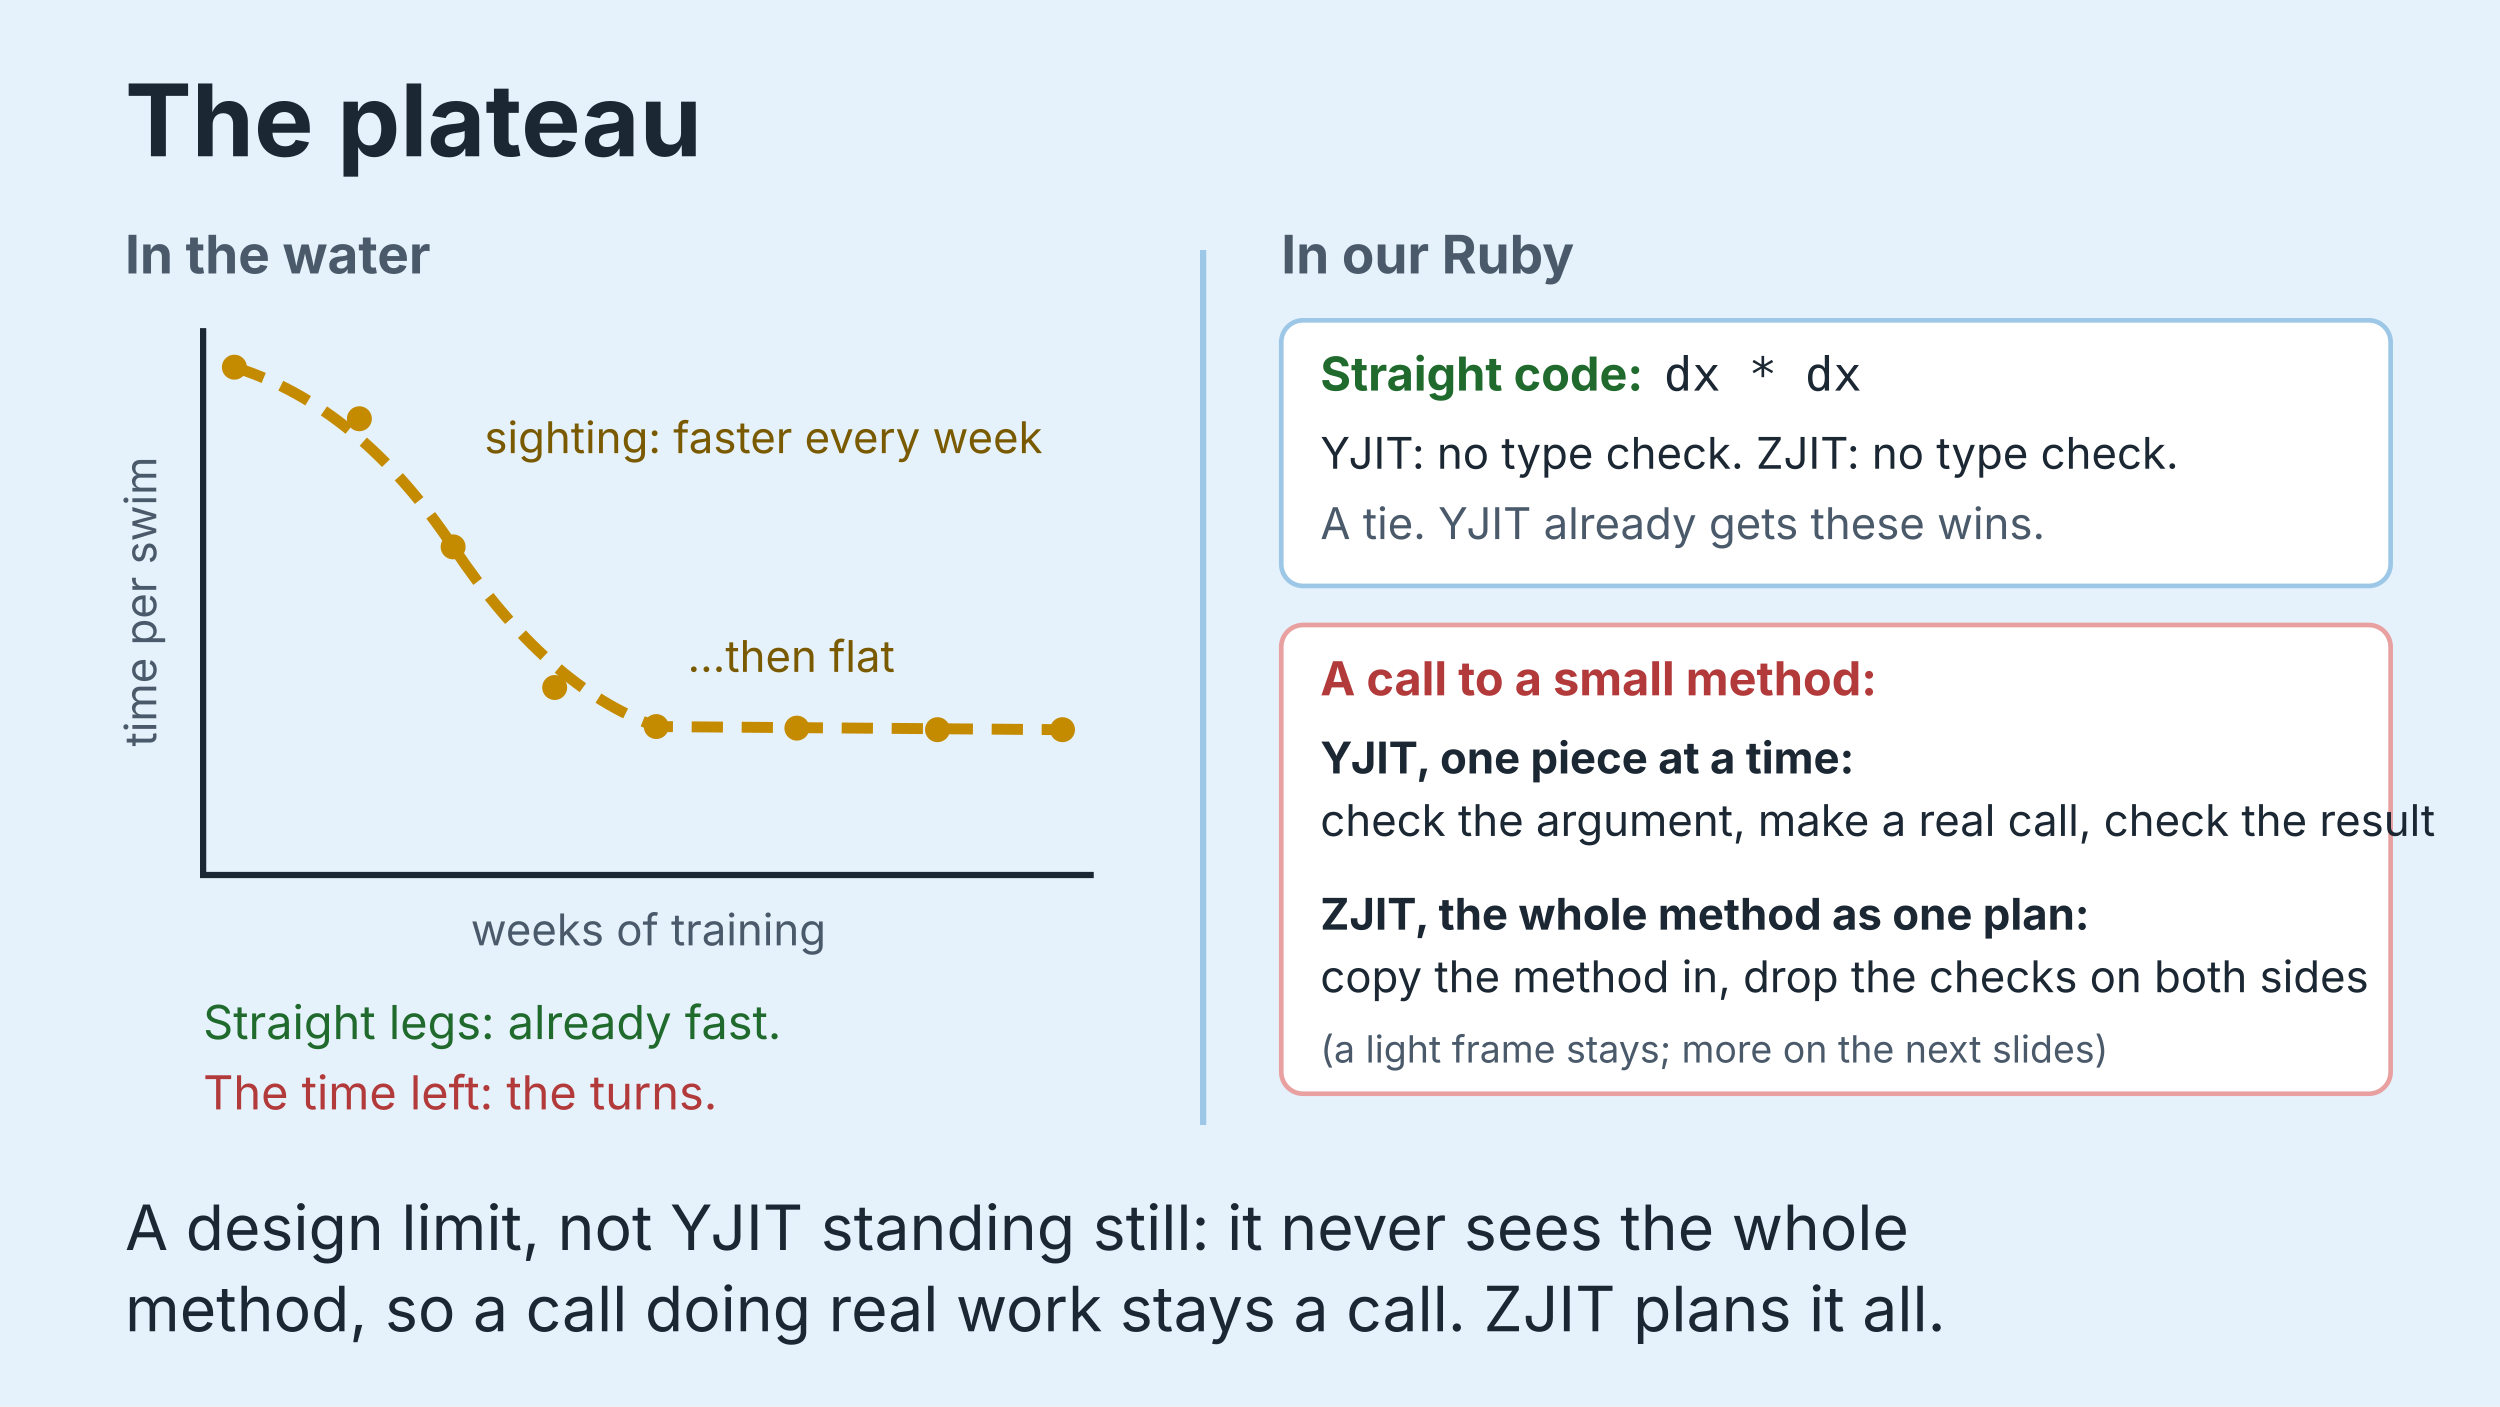
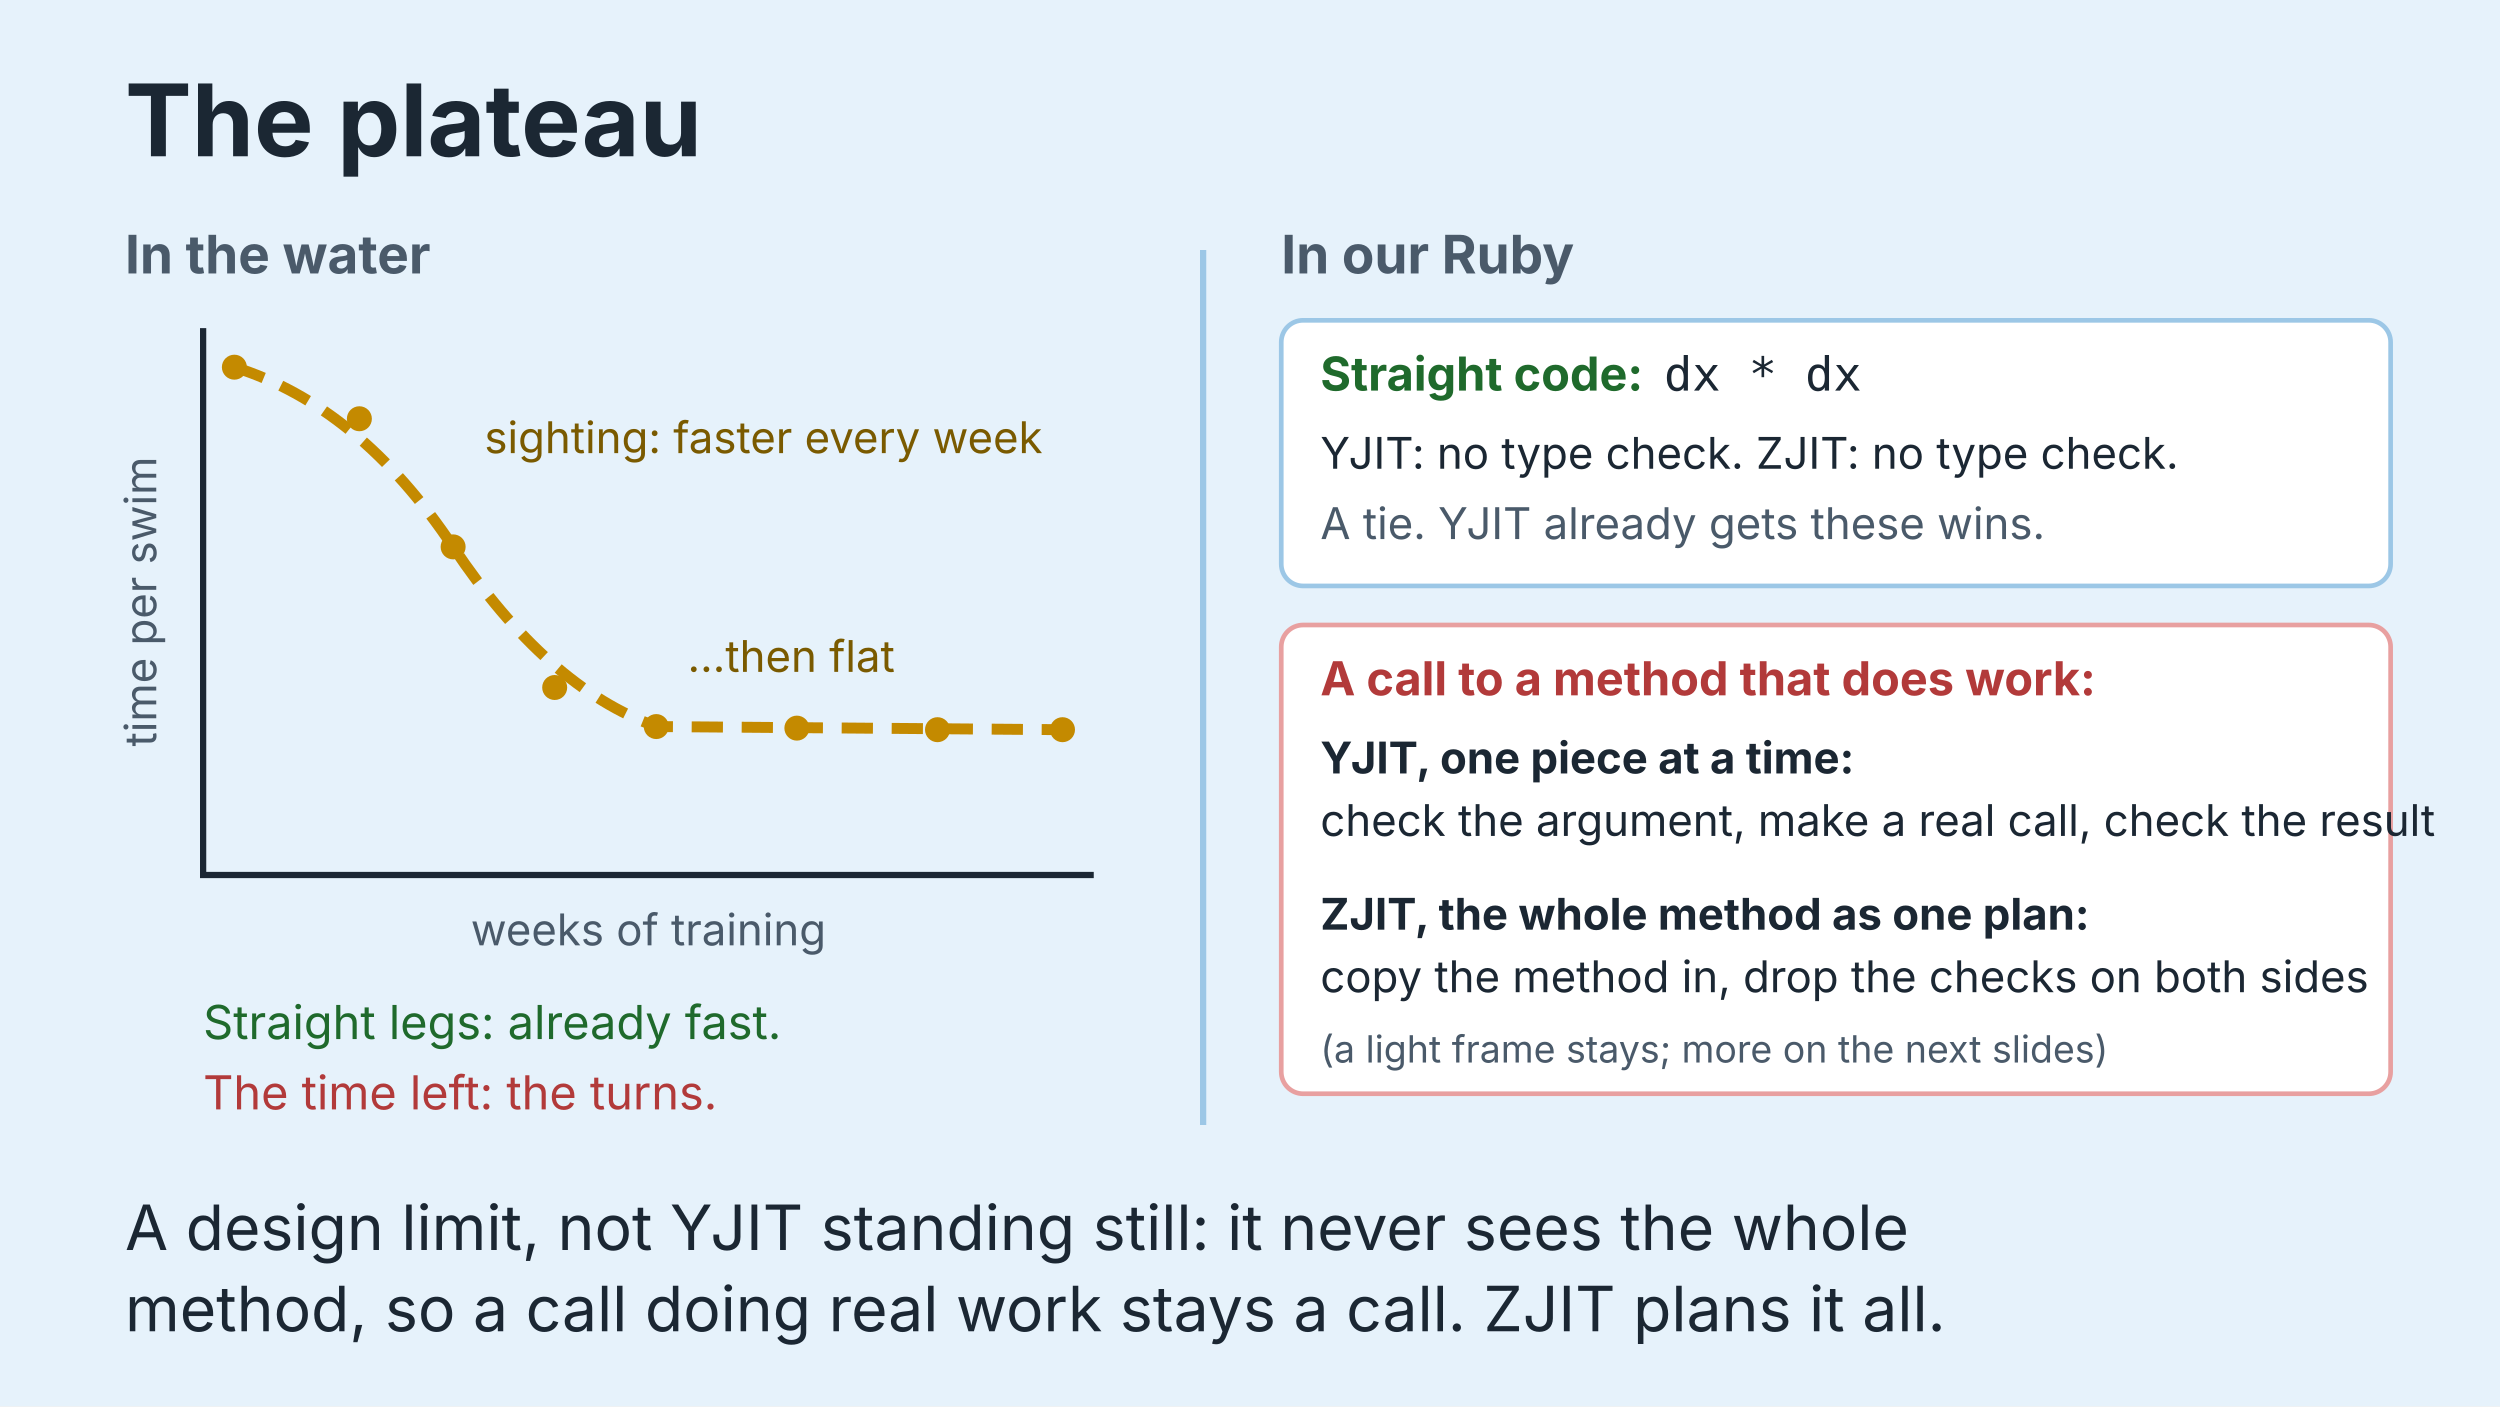
<svg xmlns="http://www.w3.org/2000/svg" viewBox="0 0 1600 900" font-family="system-ui, -apple-system, Segoe UI, sans-serif">
  <rect width="1600" height="900" fill="#e6f2fb" />
  <text x="80" y="100" font-size="64" font-weight="700" fill="#1b2733">The plateau</text>
  <text x="80" y="175" font-size="34" font-weight="700" fill="#4a5a6a">In the water</text>
  <path d="M130 210 V560 H700" stroke="#1b2733" stroke-width="4" fill="none" />
  <text x="100" y="385" font-size="28" fill="#4a5a6a" text-anchor="middle" transform="rotate(-90 100 385)">time per swim</text>
  <text x="415" y="605" font-size="28" fill="#4a5a6a" text-anchor="middle">weeks of training</text>
  <path d="M150 235 Q230 260 290 350 Q350 440 420 465 L680 467" stroke="#c48a00" stroke-width="7" stroke-dasharray="20 12" fill="none" />
  <g fill="#c48a00">
    <circle cx="150" cy="235" r="8" />
    <circle cx="230" cy="268" r="8" />
    <circle cx="290" cy="350" r="8" />
    <circle cx="355" cy="440" r="8" />
    <circle cx="420" cy="465" r="8" />
    <circle cx="510" cy="466" r="8" />
    <circle cx="600" cy="467" r="8" />
    <circle cx="680" cy="467" r="8" />
  </g>
  <text x="310" y="290" font-size="28" fill="#7a5a00">sighting: faster every week</text>
  <text x="440" y="430" font-size="28" fill="#7a5a00">...then flat</text>
  <text x="130" y="665" font-size="30" fill="#1f6a2c">Straight legs: already fast.</text>
  <text x="130" y="710" font-size="30" fill="#b23a3a">The time left: the turns.</text>
  <path d="M770 160 V720" stroke="#9cc7e6" stroke-width="4" />
  <text x="820" y="175" font-size="34" font-weight="700" fill="#4a5a6a">In our Ruby</text>
  <rect x="820" y="205" width="710" height="170" rx="14" fill="#ffffff" stroke="#9cc7e6" stroke-width="3" />
  <text x="845" y="250" font-size="30" font-weight="700" fill="#1f6a2c">Straight code:</text>
  <text x="1065" y="250" font-size="30" font-family="ui-monospace, Menlo, monospace" fill="#1b2733">dx * dx</text>
  <text x="845" y="300" font-size="28" fill="#1b2733">YJIT: no type check. ZJIT: no type check.</text>
  <text x="845" y="345" font-size="28" fill="#4a5a6a">A tie. YJIT already gets these wins.</text>
  <rect x="820" y="400" width="710" height="300" rx="14" fill="#ffffff" stroke="#e8a0a0" stroke-width="3" />
-   <text x="845" y="445" font-size="30" font-weight="700" fill="#b23a3a">A call to a small method:</text>
+   <text x="845" y="445" font-size="30" font-weight="700" fill="#b23a3a">A call to a method that does work:</text>
  <text x="845" y="495" font-size="28" font-weight="700" fill="#1b2733">YJIT, one piece at a time:</text>
  <text x="845" y="535" font-size="28" fill="#1b2733">check the argument, make a real call, check the result</text>
  <text x="845" y="595" font-size="28" font-weight="700" fill="#1b2733">ZJIT, the whole method as one plan:</text>
  <text x="845" y="635" font-size="28" fill="#1b2733">copy the method in, drop the checks on both sides</text>
  <text x="845" y="680" font-size="24" fill="#4a5a6a">(a light frame stays; more on the next slides)</text>
  <text x="80" y="800" font-size="40" fill="#1b2733">A design limit, not YJIT standing still: it never sees the whole</text>
  <text x="80" y="852" font-size="40" fill="#1b2733">method, so a call doing real work stays a call. ZJIT plans it all.</text>
</svg>
